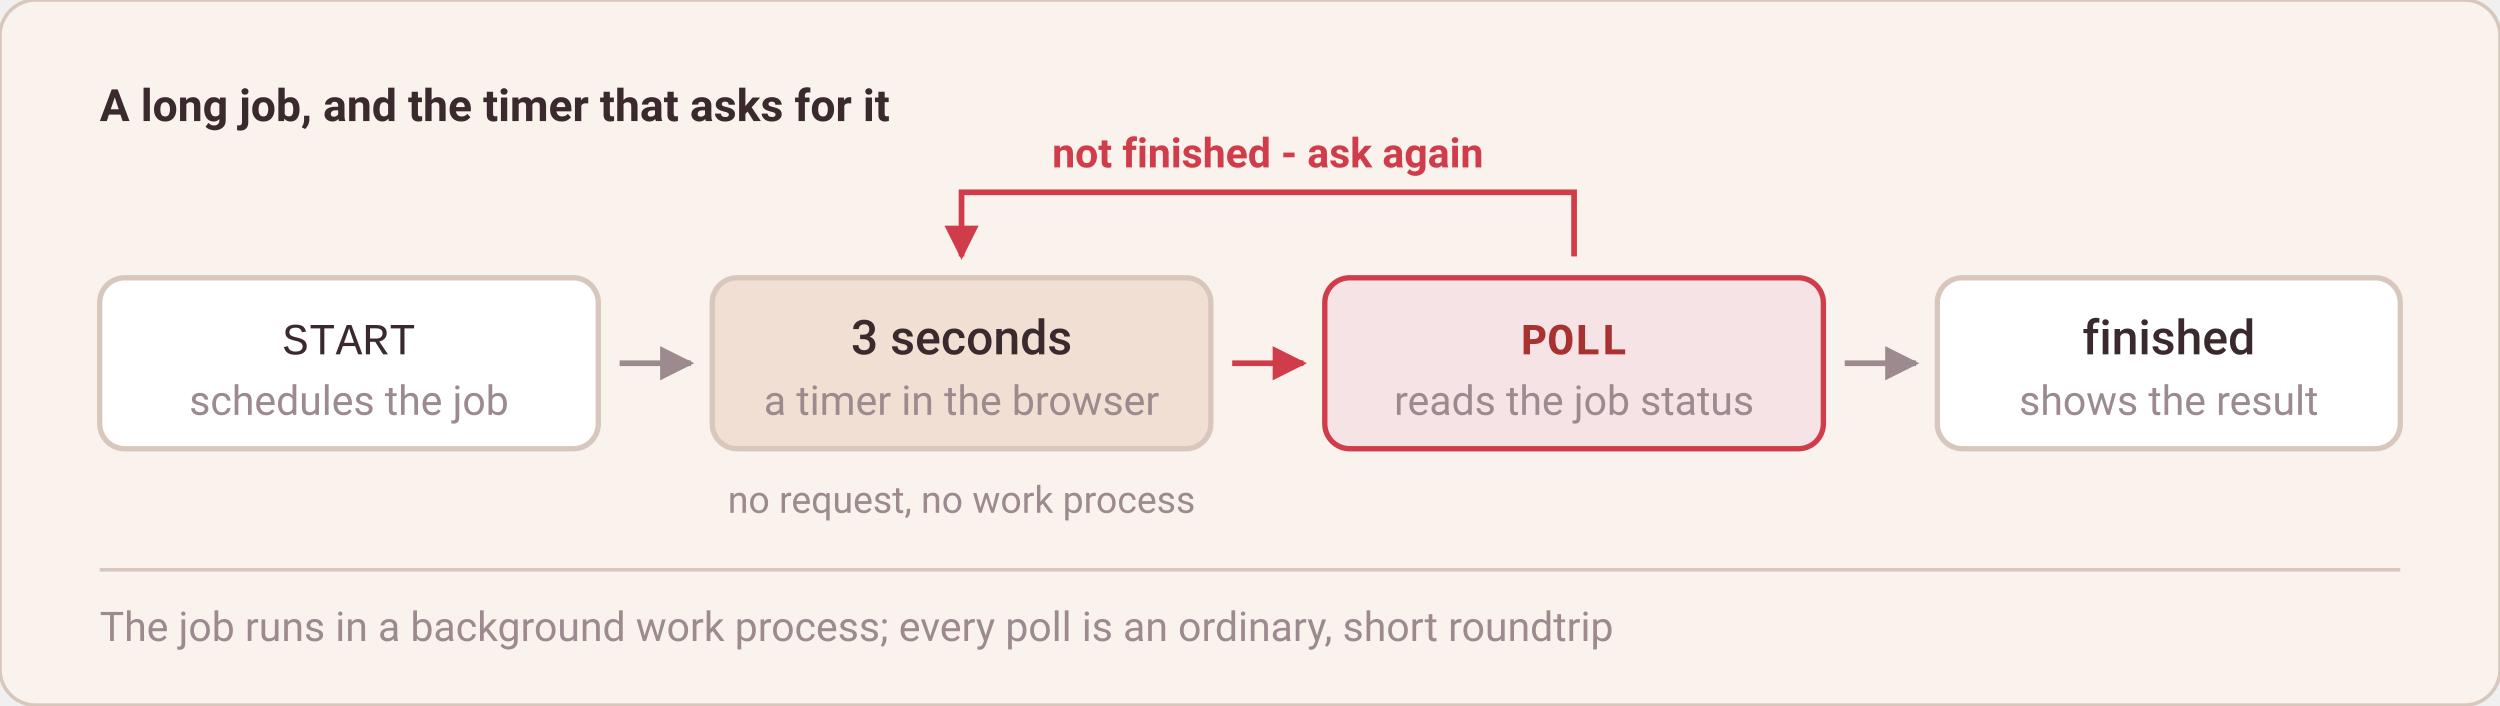
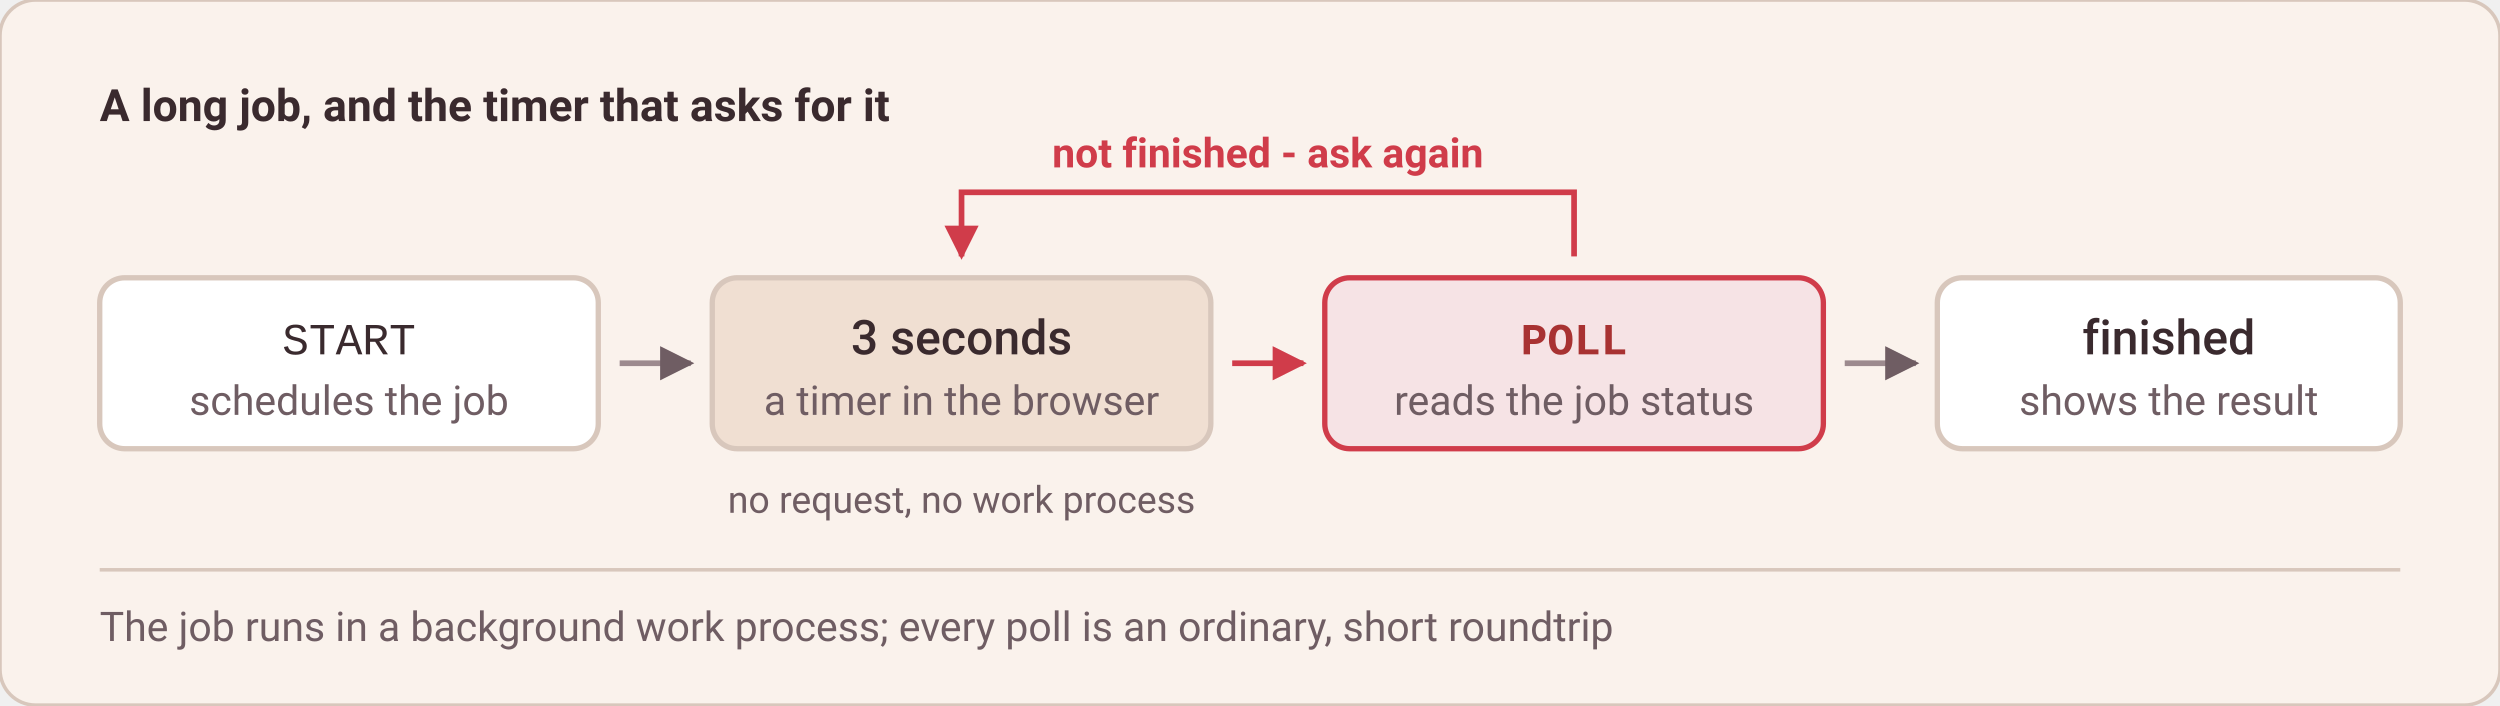
<svg xmlns="http://www.w3.org/2000/svg" viewBox="0 0 702 198" width="702" height="198" role="img">
-   <style data-dark="">@media (prefers-color-scheme:dark){[fill="#FAF2EC"]{fill:#172033}[fill="#F0DFD2"]{fill:#1e2940}[fill="#FFFFFF"]{fill:#0f1522}[fill="#3A2A2E"]{fill:#f1f4f9}[fill="#9C8A8E"]{fill:#9aa4b5}[fill="#F6E3E5"]{fill:#3a1d22}[fill="#D03C4A"]{fill:#f0606d}[fill="#A83232"]{fill:#ff8a95}[stroke="#D8C7BC"]{stroke:#34405a}[stroke="#9C8A8E"]{stroke:#6b778c}[stroke="#D03C4A"]{stroke:#f0606d}}</style>
+   <style data-dark="">@media (prefers-color-scheme:dark){[fill="#FAF2EC"]{fill:#172033}[fill="#F0DFD2"]{fill:#1e2940}[fill="#FFFFFF"]{fill:#0f1522}[fill="#3A2A2E"]{fill:#f1f4f9}[fill="#6F5D63"]{fill:#9aa4b5}[fill="#F6E3E5"]{fill:#3a1d22}[fill="#D03C4A"]{fill:#f0606d}[fill="#A83232"]{fill:#ff8a95}[stroke="#D8C7BC"]{stroke:#34405a}[stroke="#9C8A8E"]{stroke:#6b778c}[stroke="#D03C4A"]{stroke:#f0606d}}</style>
  <defs>
    <marker id="am" viewBox="0 0 10 10" refX="9" refY="5" markerWidth="6" markerHeight="6" orient="auto">
-       <path d="M0 0 L10 5 L0 10 z" fill="#9C8A8E" />
+       <path d="M0 0 L10 5 L0 10 z" fill="#6F5D63" />
    </marker>
    <marker id="ar" viewBox="0 0 10 10" refX="9" refY="5" markerWidth="6" markerHeight="6" orient="auto">
      <path d="M0 0 L10 5 L0 10 z" fill="#D03C4A" />
    </marker>
  </defs>
  <rect width="702" height="198" rx="10" fill="#FAF2EC" stroke="#D8C7BC" />
  <text x="28" y="34" font-family="-apple-system,BlinkMacSystemFont,'Segoe UI',Roboto,'Helvetica Neue',Arial,sans-serif" font-size="12.5" fill="#3A2A2E" font-weight="700" text-anchor="start">A long job, and the timer that asks for it</text>
  <rect x="28" y="78" width="140" height="48" rx="7" fill="#FFFFFF" stroke="#D8C7BC" stroke-width="1.5" />
  <text x="98" y="99.5" font-family="ui-monospace,SFMono-Regular,Menlo,Consolas,'Liberation Mono',monospace" font-size="12.5" fill="#3A2A2E" font-weight="500" text-anchor="middle">START</text>
-   <text x="98" y="116.5" font-family="-apple-system,BlinkMacSystemFont,'Segoe UI',Roboto,'Helvetica Neue',Arial,sans-serif" font-size="11.5" fill="#9C8A8E" font-weight="400" text-anchor="middle">schedules the job</text>
+   <text x="98" y="116.5" font-family="-apple-system,BlinkMacSystemFont,'Segoe UI',Roboto,'Helvetica Neue',Arial,sans-serif" font-size="11.5" fill="#6F5D63" font-weight="400" text-anchor="middle">schedules the job</text>
  <rect x="200" y="78" width="140" height="48" rx="7" fill="#F0DFD2" stroke="#D8C7BC" stroke-width="1.5" />
  <text x="270" y="99.5" font-family="-apple-system,BlinkMacSystemFont,'Segoe UI',Roboto,'Helvetica Neue',Arial,sans-serif" font-size="13.5" fill="#3A2A2E" font-weight="500" text-anchor="middle">3 seconds</text>
-   <text x="270" y="116.5" font-family="-apple-system,BlinkMacSystemFont,'Segoe UI',Roboto,'Helvetica Neue',Arial,sans-serif" font-size="11.5" fill="#9C8A8E" font-weight="400" text-anchor="middle">a timer in the browser</text>
+   <text x="270" y="116.5" font-family="-apple-system,BlinkMacSystemFont,'Segoe UI',Roboto,'Helvetica Neue',Arial,sans-serif" font-size="11.5" fill="#6F5D63" font-weight="400" text-anchor="middle">a timer in the browser</text>
  <rect x="372" y="78" width="140" height="48" rx="7" fill="#F6E3E5" stroke="#D03C4A" stroke-width="1.5" />
  <text x="442" y="99.5" font-family="ui-monospace,SFMono-Regular,Menlo,Consolas,'Liberation Mono',monospace" font-size="12.5" fill="#A83232" font-weight="600" text-anchor="middle">POLL</text>
-   <text x="442" y="116.5" font-family="-apple-system,BlinkMacSystemFont,'Segoe UI',Roboto,'Helvetica Neue',Arial,sans-serif" font-size="11.5" fill="#9C8A8E" font-weight="400" text-anchor="middle">reads the job status</text>
+   <text x="442" y="116.5" font-family="-apple-system,BlinkMacSystemFont,'Segoe UI',Roboto,'Helvetica Neue',Arial,sans-serif" font-size="11.5" fill="#6F5D63" font-weight="400" text-anchor="middle">reads the job status</text>
  <rect x="544" y="78" width="130" height="48" rx="7" fill="#FFFFFF" stroke="#D8C7BC" stroke-width="1.5" />
  <text x="609" y="99.5" font-family="-apple-system,BlinkMacSystemFont,'Segoe UI',Roboto,'Helvetica Neue',Arial,sans-serif" font-size="13.5" fill="#3A2A2E" font-weight="500" text-anchor="middle">finished</text>
-   <text x="609" y="116.5" font-family="-apple-system,BlinkMacSystemFont,'Segoe UI',Roboto,'Helvetica Neue',Arial,sans-serif" font-size="11.5" fill="#9C8A8E" font-weight="400" text-anchor="middle">shows the result</text>
+   <text x="609" y="116.5" font-family="-apple-system,BlinkMacSystemFont,'Segoe UI',Roboto,'Helvetica Neue',Arial,sans-serif" font-size="11.5" fill="#6F5D63" font-weight="400" text-anchor="middle">shows the result</text>
  <line x1="174" y1="102" x2="194" y2="102" stroke="#9C8A8E" stroke-width="1.6" marker-end="url(#am)" />
  <line x1="346" y1="102" x2="366" y2="102" stroke="#D03C4A" stroke-width="1.6" marker-end="url(#ar)" />
  <line x1="518" y1="102" x2="538" y2="102" stroke="#9C8A8E" stroke-width="1.6" marker-end="url(#am)" />
  <path d="M442 72 L442 54 L270 54 L270 72" fill="none" stroke="#D03C4A" stroke-width="1.6" marker-end="url(#ar)" />
  <text x="356" y="47" font-family="-apple-system,BlinkMacSystemFont,'Segoe UI',Roboto,'Helvetica Neue',Arial,sans-serif" font-size="11.5" fill="#D03C4A" font-weight="600" text-anchor="middle">not finished - ask again</text>
-   <text x="270" y="144" font-family="-apple-system,BlinkMacSystemFont,'Segoe UI',Roboto,'Helvetica Neue',Arial,sans-serif" font-size="10.5" fill="#9C8A8E" font-weight="400" text-anchor="middle">no request, no work process</text>
+   <text x="270" y="144" font-family="-apple-system,BlinkMacSystemFont,'Segoe UI',Roboto,'Helvetica Neue',Arial,sans-serif" font-size="10.5" fill="#6F5D63" font-weight="400" text-anchor="middle">no request, no work process</text>
  <line x1="28" y1="160" x2="674" y2="160" stroke="#D8C7BC" />
-   <text x="28" y="180" font-family="-apple-system,BlinkMacSystemFont,'Segoe UI',Roboto,'Helvetica Neue',Arial,sans-serif" font-size="11.5" fill="#9C8A8E" font-weight="400" text-anchor="start">The job runs in a background work process; every poll is an ordinary, short roundtrip</text>
+   <text x="28" y="180" font-family="-apple-system,BlinkMacSystemFont,'Segoe UI',Roboto,'Helvetica Neue',Arial,sans-serif" font-size="11.5" fill="#6F5D63" font-weight="400" text-anchor="start">The job runs in a background work process; every poll is an ordinary, short roundtrip</text>
</svg>
